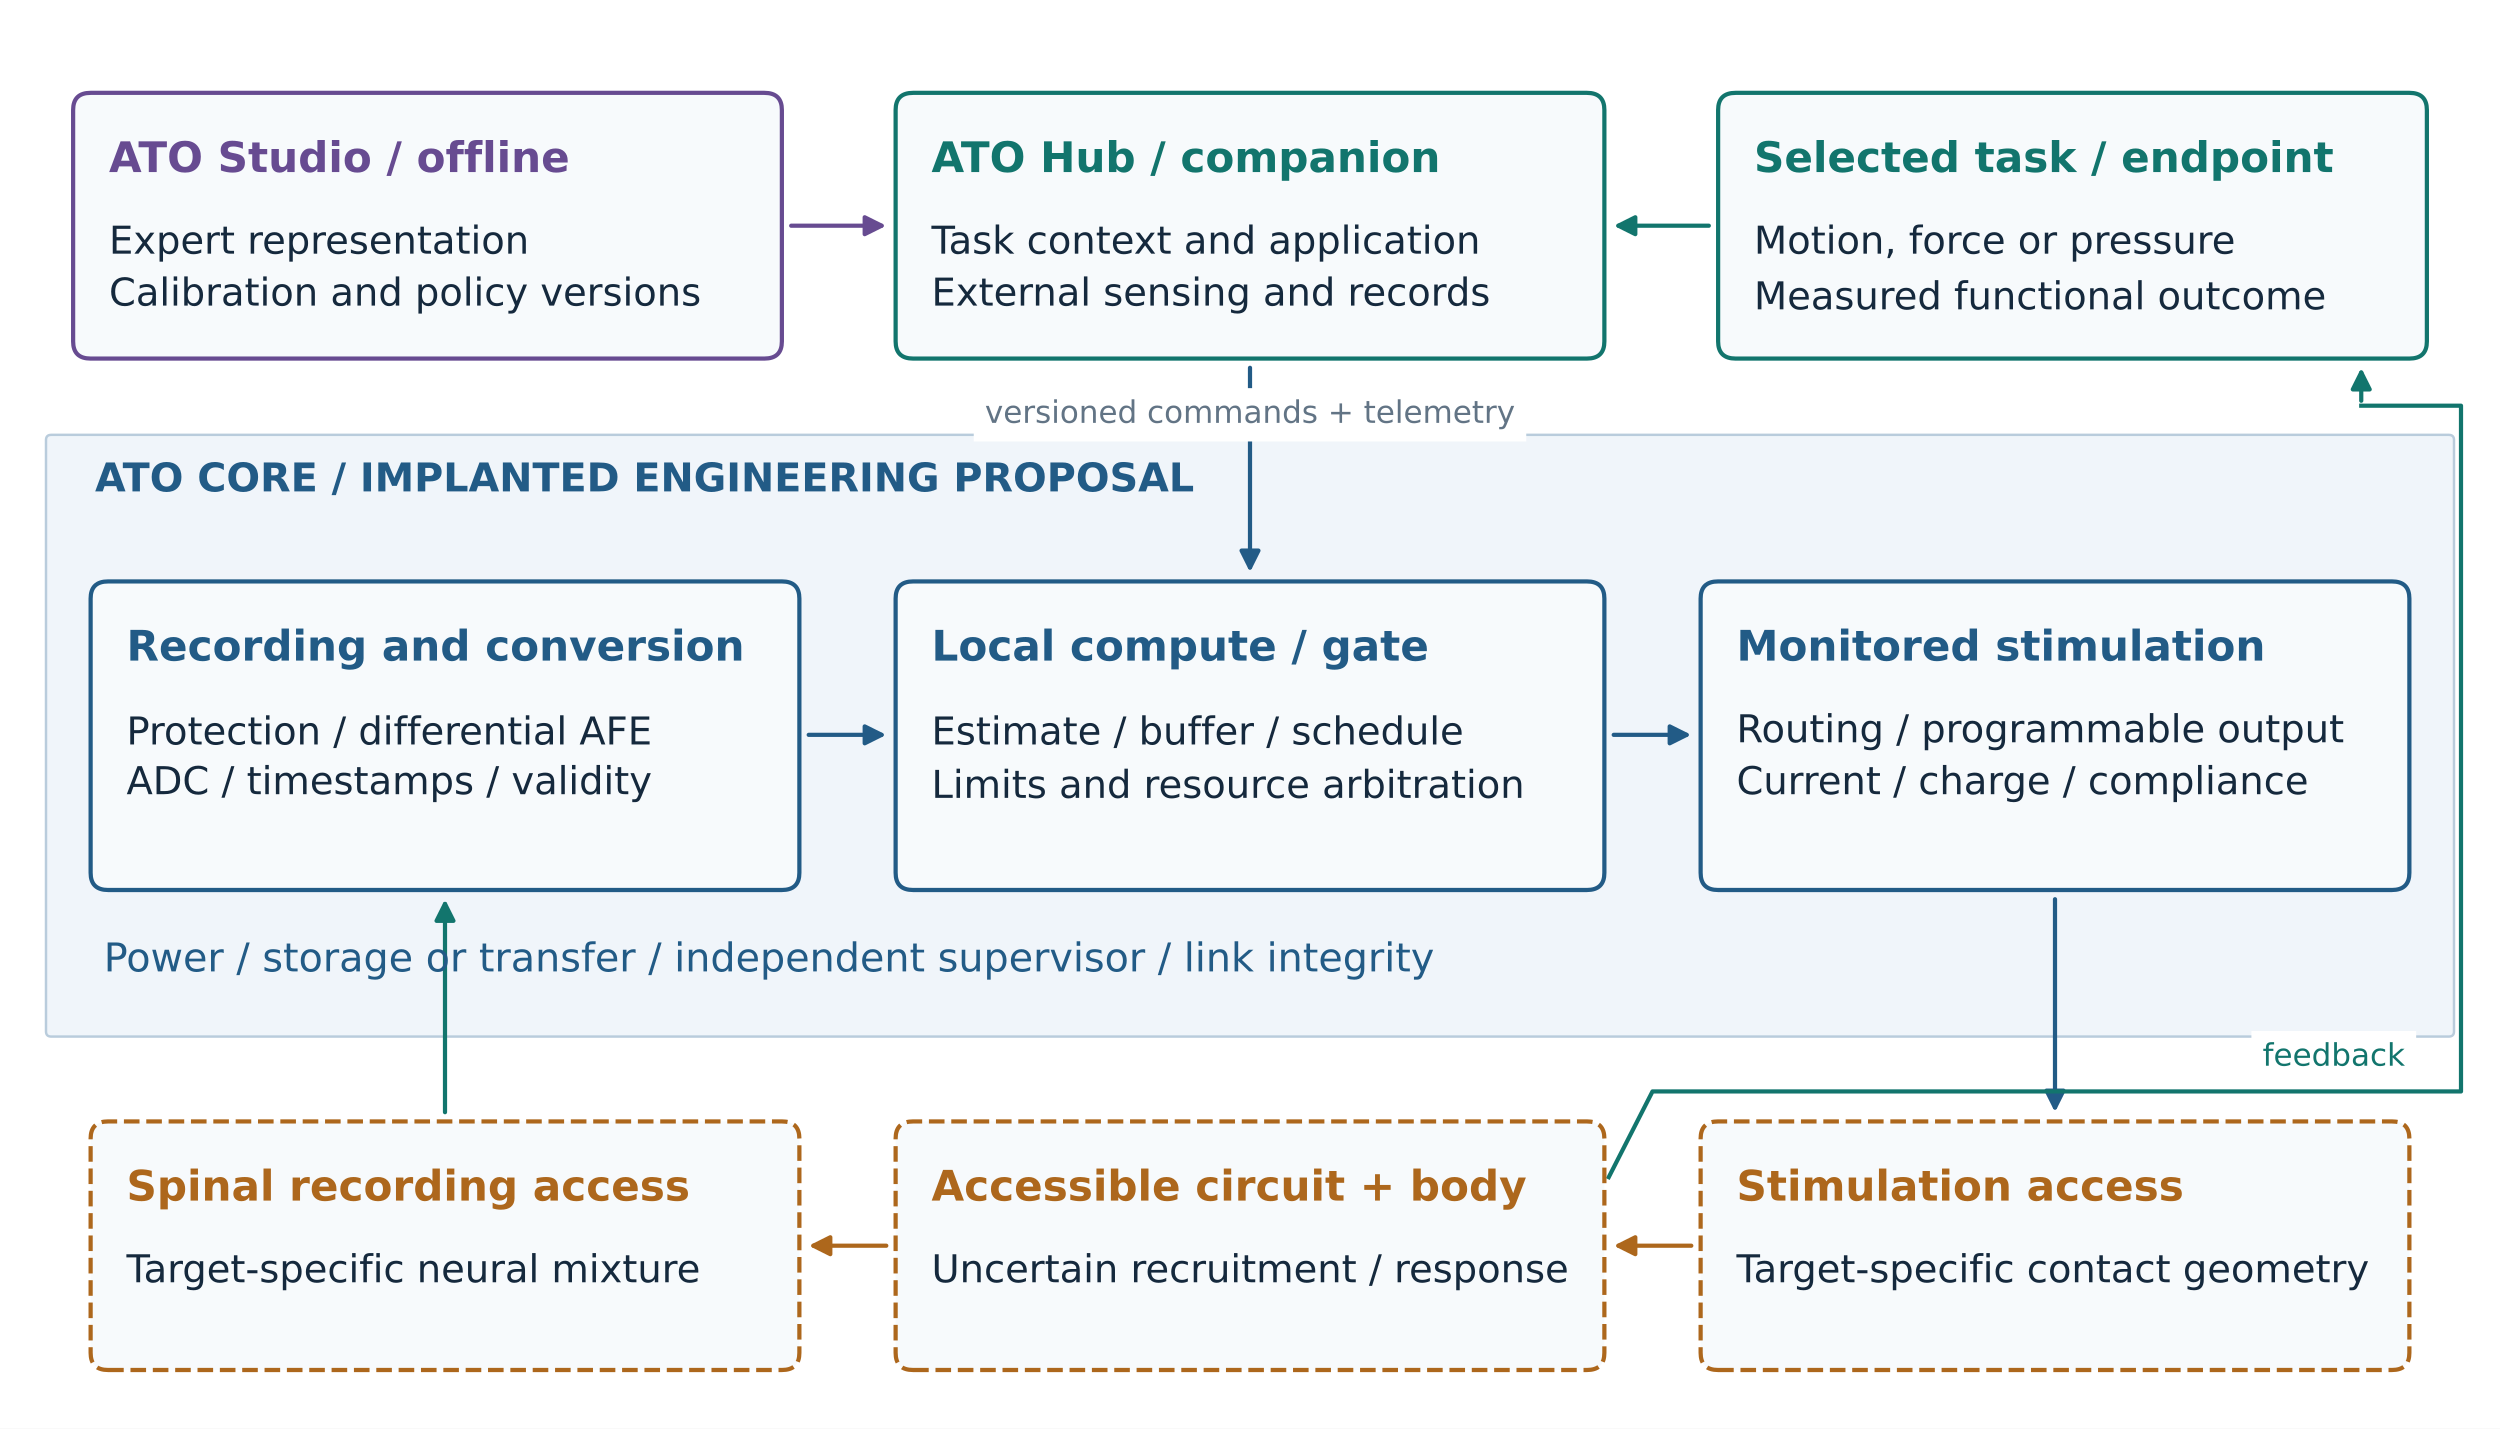
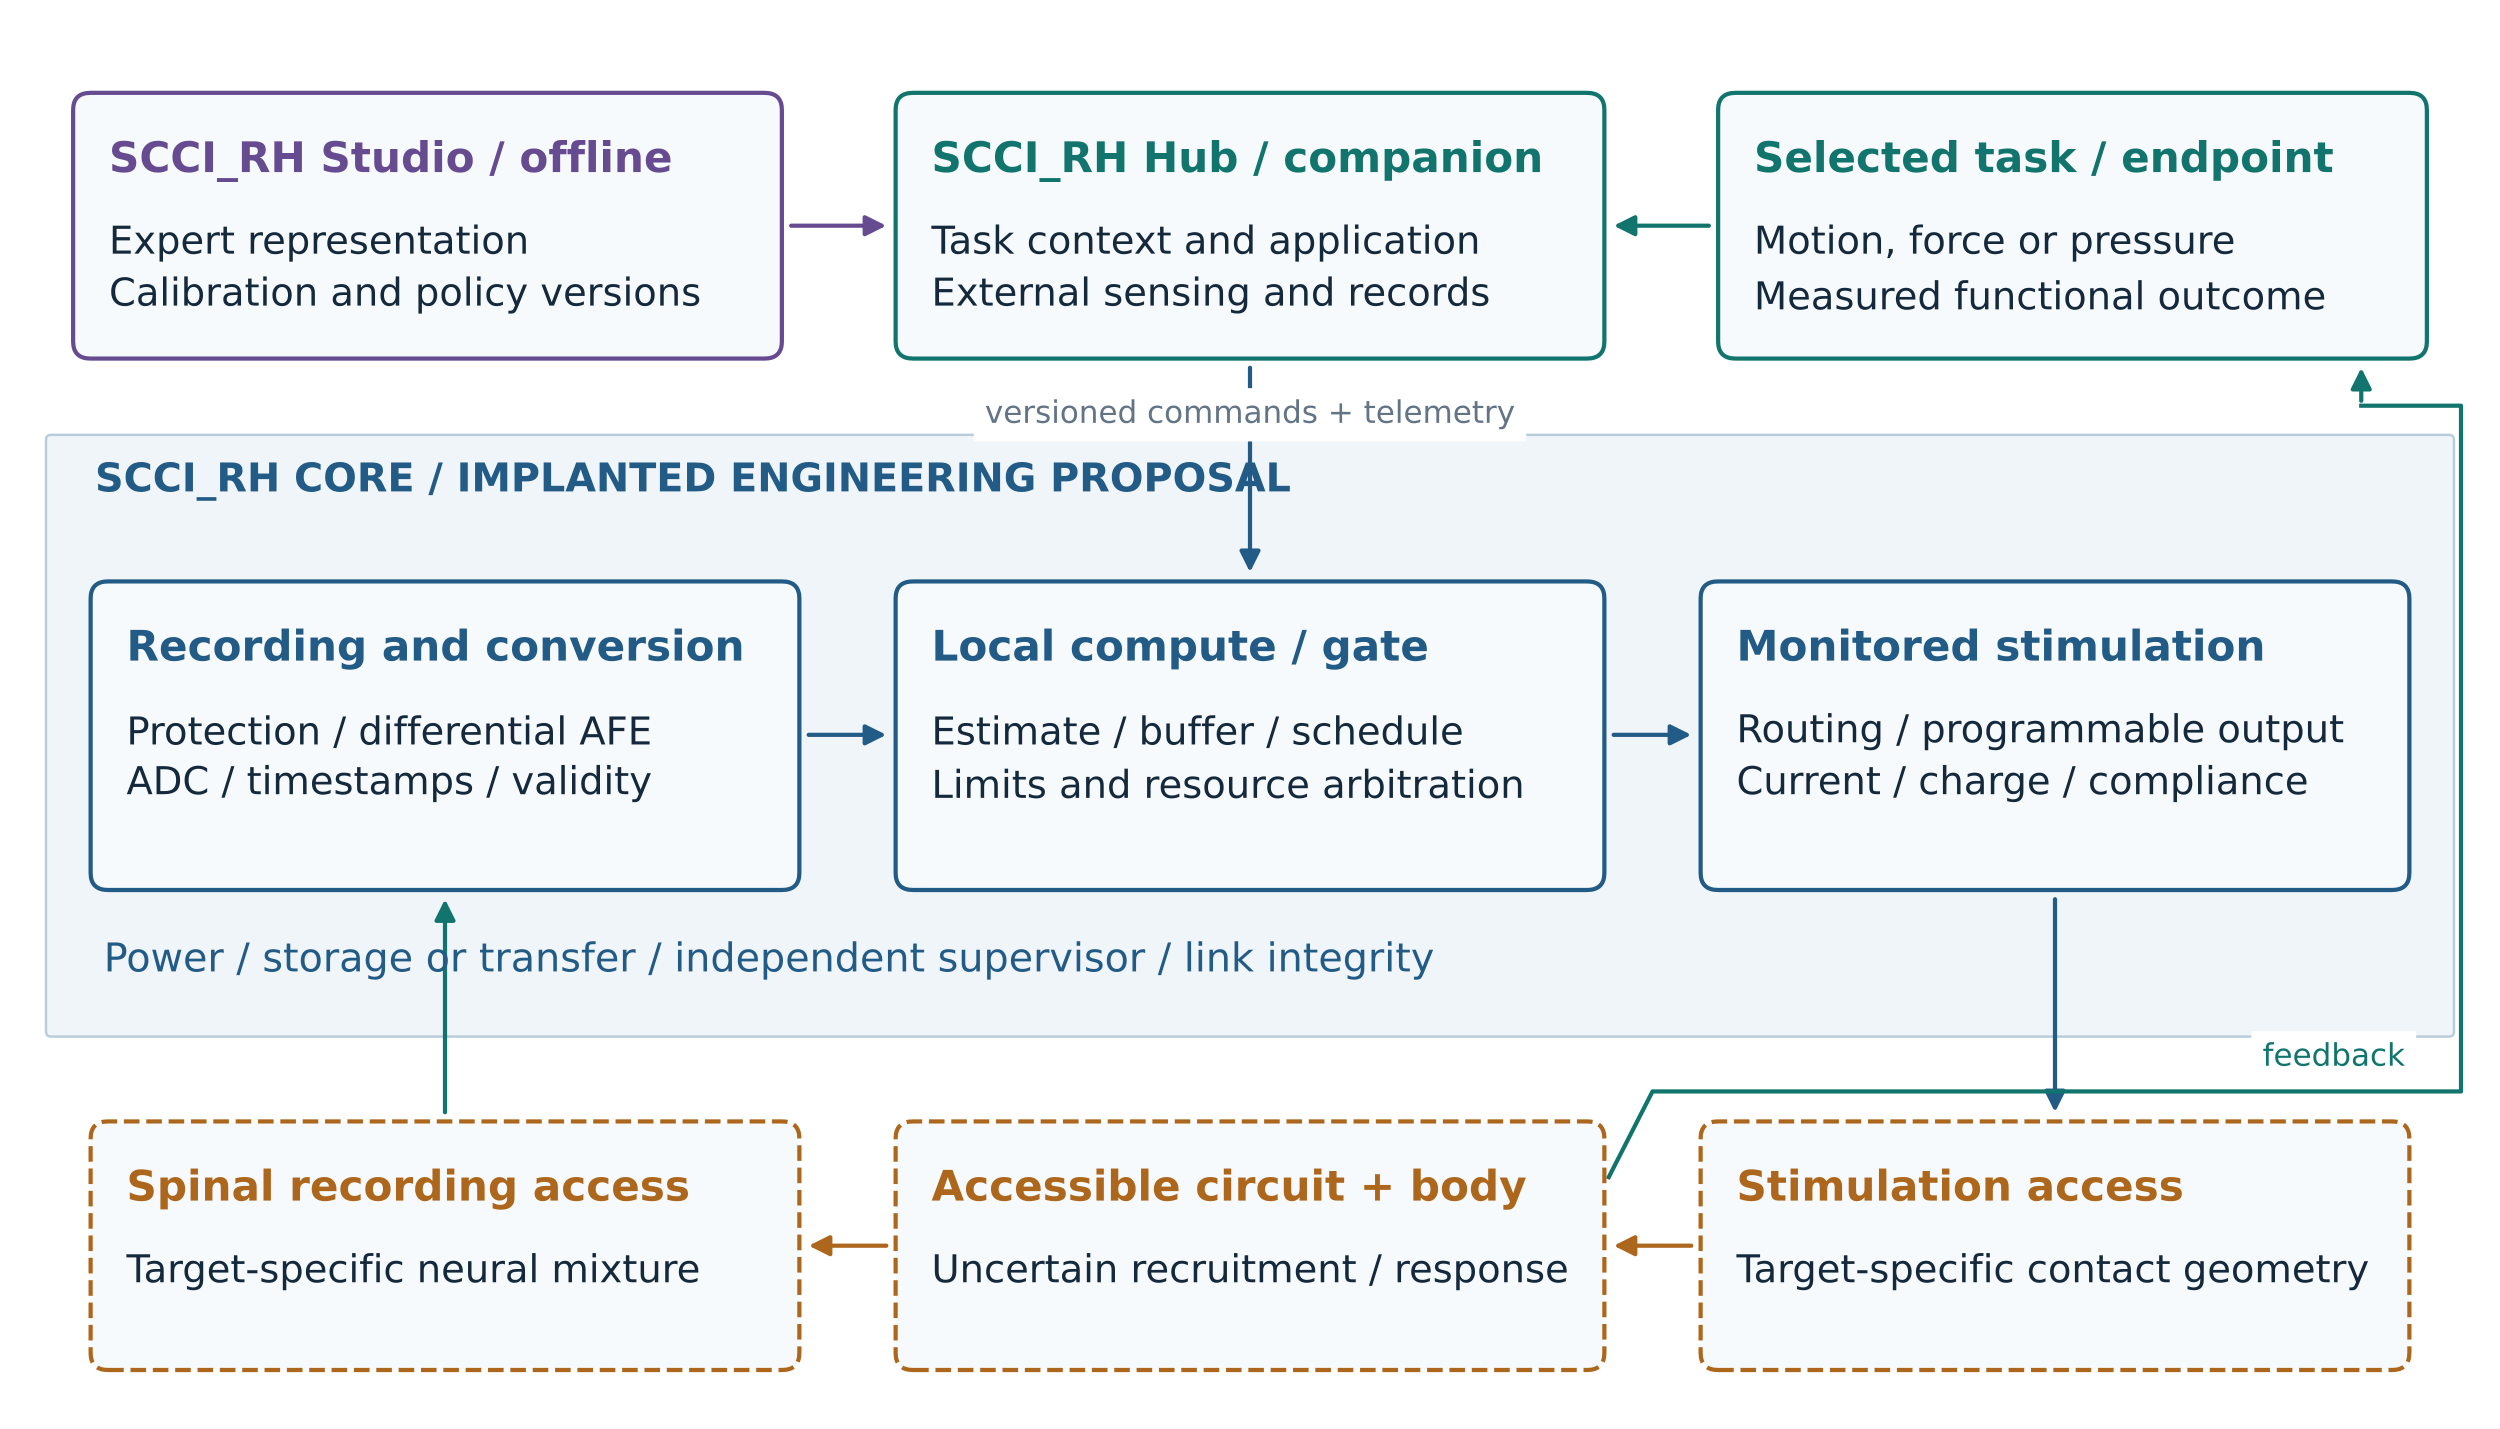
<svg xmlns="http://www.w3.org/2000/svg" width="1008pt" height="576pt" viewBox="0 0 1008 576" version="1.1">
  <defs>
    <style type="text/css">*{stroke-linejoin: round; stroke-linecap: butt}</style>
  </defs>
  <g id="figure_1">
    <g id="patch_1">
      <path d="M 0 576 L 1008 576 L 1008 0 L 0 0 z " style="fill: #ffffff" />
    </g>
    <g id="axes_1">
      <g id="patch_2">
        <path d="M 319.013 91.008 Q 338.181 91.008 355.447 91.008 " clip-path="url(#p05ddba989b)" style="fill: none; stroke: #674b91; stroke-width: 1.7; stroke-linecap: round" />
        <path d="M 348.647 87.608 L 355.447 91.008 L 348.647 94.408 z " clip-path="url(#p05ddba989b)" style="fill: #674b91; stroke: #674b91; stroke-width: 1.7; stroke-linecap: round" />
      </g>
      <g id="patch_3">
        <path d="M 688.987 91.008 Q 669.819 91.008 652.553 91.008 " clip-path="url(#p05ddba989b)" style="fill: none; stroke: #12756d; stroke-width: 1.7; stroke-linecap: round" />
        <path d="M 659.353 94.408 L 652.553 91.008 L 659.353 87.608 z " clip-path="url(#p05ddba989b)" style="fill: #12756d; stroke: #12756d; stroke-width: 1.7; stroke-linecap: round" />
      </g>
      <g id="patch_4">
        <path d="M 20.664 417.946 L 987.336 417.946 Q 989.453 417.946 989.453 415.872 L 989.453 177.408 Q 989.453 175.334 987.336 175.334 L 20.664 175.334 Q 18.547 175.334 18.547 177.408 L 18.547 415.872 Q 18.547 417.946 20.664 417.946 z " clip-path="url(#p05ddba989b)" style="fill: #f0f5fa; stroke: #b9ccdc; stroke-linejoin: miter" />
      </g>
      <g id="patch_5">
        <path d="M 326.075 296.294 Q 341.712 296.294 355.449 296.294 " clip-path="url(#p05ddba989b)" style="fill: none; stroke: #225b86; stroke-width: 1.7; stroke-linecap: round" />
        <path d="M 348.649 292.894 L 355.449 296.294 L 348.649 299.694 z " clip-path="url(#p05ddba989b)" style="fill: #225b86; stroke: #225b86; stroke-width: 1.7; stroke-linecap: round" />
      </g>
      <g id="patch_6">
        <path d="M 650.651 296.294 Q 666.288 296.294 680.025 296.294 " clip-path="url(#p05ddba989b)" style="fill: none; stroke: #225b86; stroke-width: 1.7; stroke-linecap: round" />
        <path d="M 673.225 292.894 L 680.025 296.294 L 673.225 299.694 z " clip-path="url(#p05ddba989b)" style="fill: #225b86; stroke: #225b86; stroke-width: 1.7; stroke-linecap: round" />
      </g>
      <g id="patch_7">
        <path d="M 504 148.305 Q 504 189.504 504 228.802 " clip-path="url(#p05ddba989b)" style="fill: none; stroke: #225b86; stroke-width: 1.7; stroke-linecap: round" />
        <path d="M 507.4 222.002 L 504 228.802 L 500.6 222.002 z " clip-path="url(#p05ddba989b)" style="fill: #225b86; stroke: #225b86; stroke-width: 1.7; stroke-linecap: round" />
      </g>
      <g id="patch_8">
        <path d="M 179.424 448.433 Q 179.424 405.503 179.424 364.474 " clip-path="url(#p05ddba989b)" style="fill: none; stroke: #12756d; stroke-width: 1.7; stroke-linecap: round" />
        <path d="M 176.024 371.274 L 179.424 364.474 L 182.824 371.274 z " clip-path="url(#p05ddba989b)" style="fill: #12756d; stroke: #12756d; stroke-width: 1.7; stroke-linecap: round" />
      </g>
      <g id="patch_9">
        <path d="M 828.576 362.575 Q 828.576 405.505 828.576 446.534 " clip-path="url(#p05ddba989b)" style="fill: none; stroke: #225b86; stroke-width: 1.7; stroke-linecap: round" />
        <path d="M 831.976 439.734 L 828.576 446.534 L 825.176 439.734 z " clip-path="url(#p05ddba989b)" style="fill: #225b86; stroke: #225b86; stroke-width: 1.7; stroke-linecap: round" />
      </g>
      <g id="patch_10">
        <path d="M 681.925 502.272 Q 666.288 502.272 652.551 502.272 " clip-path="url(#p05ddba989b)" style="fill: none; stroke: #ad671c; stroke-width: 1.7; stroke-linecap: round" />
        <path d="M 659.351 505.672 L 652.551 502.272 L 659.351 498.872 z " clip-path="url(#p05ddba989b)" style="fill: #ad671c; stroke: #ad671c; stroke-width: 1.7; stroke-linecap: round" />
      </g>
      <g id="patch_11">
        <path d="M 357.349 502.272 Q 341.712 502.272 327.975 502.272 " clip-path="url(#p05ddba989b)" style="fill: none; stroke: #ad671c; stroke-width: 1.7; stroke-linecap: round" />
        <path d="M 334.775 505.672 L 327.975 502.272 L 334.775 498.872 z " clip-path="url(#p05ddba989b)" style="fill: #ad671c; stroke: #ad671c; stroke-width: 1.7; stroke-linecap: round" />
      </g>
      <g id="line2d_1">
        <path d="M 648.648 474.624 L 666.288 440.064 L 992.275 440.064 L 992.275 163.584 L 952.056 163.584 " clip-path="url(#p05ddba989b)" style="fill: none; stroke: #12756d; stroke-width: 1.7; stroke-linecap: square" />
      </g>
      <g id="patch_12">
        <path d="M 952.056 161.58 Q 952.056 154.943 952.056 150.207 " clip-path="url(#p05ddba989b)" style="fill: none; stroke: #12756d; stroke-width: 1.7; stroke-linecap: round" />
        <path d="M 948.656 157.007 L 952.056 150.207 L 955.456 157.007 z " clip-path="url(#p05ddba989b)" style="fill: #12756d; stroke: #12756d; stroke-width: 1.7; stroke-linecap: round" />
      </g>
      <g id="patch_13">
        <path d="M 36.54 144.576 L 308.196 144.576 Q 315.252 144.576 315.252 137.664 L 315.252 44.352 Q 315.252 37.44 308.196 37.44 L 36.54 37.44 Q 29.484 37.44 29.484 44.352 L 29.484 137.664 Q 29.484 144.576 36.54 144.576 z " clip-path="url(#p05ddba989b)" style="fill: #f7fafc; stroke: #674b91; stroke-width: 1.7; stroke-linejoin: miter" />
      </g>
      <g id="patch_14">
        <path d="M 368.172 144.576 L 639.828 144.576 Q 646.884 144.576 646.884 137.664 L 646.884 44.352 Q 646.884 37.44 639.828 37.44 L 368.172 37.44 Q 361.116 37.44 361.116 44.352 L 361.116 137.664 Q 361.116 144.576 368.172 144.576 z " clip-path="url(#p05ddba989b)" style="fill: #f7fafc; stroke: #12756d; stroke-width: 1.7; stroke-linejoin: miter" />
      </g>
      <g id="patch_15">
        <path d="M 699.804 144.576 L 971.46 144.576 Q 978.516 144.576 978.516 137.664 L 978.516 44.352 Q 978.516 37.44 971.46 37.44 L 699.804 37.44 Q 692.748 37.44 692.748 44.352 L 692.748 137.664 Q 692.748 144.576 699.804 144.576 z " clip-path="url(#p05ddba989b)" style="fill: #f7fafc; stroke: #12756d; stroke-width: 1.7; stroke-linejoin: miter" />
      </g>
      <g id="patch_16">
        <path d="M 43.596 358.848 L 315.252 358.848 Q 322.308 358.848 322.308 351.936 L 322.308 241.344 Q 322.308 234.432 315.252 234.432 L 43.596 234.432 Q 36.54 234.432 36.54 241.344 L 36.54 351.936 Q 36.54 358.848 43.596 358.848 z " clip-path="url(#p05ddba989b)" style="fill: #f7fafc; stroke: #225b86; stroke-width: 1.7; stroke-linejoin: miter" />
      </g>
      <g id="patch_17">
        <path d="M 368.172 358.848 L 639.828 358.848 Q 646.884 358.848 646.884 351.936 L 646.884 241.344 Q 646.884 234.432 639.828 234.432 L 368.172 234.432 Q 361.116 234.432 361.116 241.344 L 361.116 351.936 Q 361.116 358.848 368.172 358.848 z " clip-path="url(#p05ddba989b)" style="fill: #f7fafc; stroke: #225b86; stroke-width: 1.7; stroke-linejoin: miter" />
      </g>
      <g id="patch_18">
        <path d="M 692.748 358.848 L 964.404 358.848 Q 971.46 358.848 971.46 351.936 L 971.46 241.344 Q 971.46 234.432 964.404 234.432 L 692.748 234.432 Q 685.692 234.432 685.692 241.344 L 685.692 351.936 Q 685.692 358.848 692.748 358.848 z " clip-path="url(#p05ddba989b)" style="fill: #f7fafc; stroke: #225b86; stroke-width: 1.7; stroke-linejoin: miter" />
      </g>
      <g id="patch_19">
        <path d="M 43.596 552.384 L 315.252 552.384 Q 322.308 552.384 322.308 545.472 L 322.308 459.072 Q 322.308 452.16 315.252 452.16 L 43.596 452.16 Q 36.54 452.16 36.54 459.072 L 36.54 545.472 Q 36.54 552.384 43.596 552.384 z " clip-path="url(#p05ddba989b)" style="fill: #f7fafc; stroke-dasharray: 6.29,2.72; stroke-dashoffset: 0; stroke: #ad671c; stroke-width: 1.7; stroke-linejoin: miter" />
      </g>
      <g id="patch_20">
        <path d="M 368.172 552.384 L 639.828 552.384 Q 646.884 552.384 646.884 545.472 L 646.884 459.072 Q 646.884 452.16 639.828 452.16 L 368.172 452.16 Q 361.116 452.16 361.116 459.072 L 361.116 545.472 Q 361.116 552.384 368.172 552.384 z " clip-path="url(#p05ddba989b)" style="fill: #f7fafc; stroke-dasharray: 6.29,2.72; stroke-dashoffset: 0; stroke: #ad671c; stroke-width: 1.7; stroke-linejoin: miter" />
      </g>
      <g id="patch_21">
        <path d="M 692.748 552.384 L 964.404 552.384 Q 971.46 552.384 971.46 545.472 L 971.46 459.072 Q 971.46 452.16 964.404 452.16 L 692.748 452.16 Q 685.692 452.16 685.692 459.072 L 685.692 545.472 Q 685.692 552.384 692.748 552.384 z " clip-path="url(#p05ddba989b)" style="fill: #f7fafc; stroke-dasharray: 6.29,2.72; stroke-dashoffset: 0; stroke: #ad671c; stroke-width: 1.7; stroke-linejoin: miter" />
      </g>
      <g id="text_1">
-         <text style="font-weight: 700; font-size: 17px; font-family: 'DejaVu Sans', 'Bitstream Vera Sans', 'Computer Modern Sans Serif', 'Lucida Grande', 'Verdana', 'Geneva', 'Lucid', 'Arial', 'Helvetica', 'Avant Garde', sans-serif; text-anchor: start; fill: #674b91" x="43.949" y="69.365" transform="rotate(-0 43.9488 69.36534)">ATO Studio / offline</text>
+         <text style="font-weight: 700; font-size: 17px; font-family: 'DejaVu Sans', 'Bitstream Vera Sans', 'Computer Modern Sans Serif', 'Lucida Grande', 'Verdana', 'Geneva', 'Lucid', 'Arial', 'Helvetica', 'Avant Garde', sans-serif; text-anchor: start; fill: #674b91" x="43.949" y="69.365" transform="rotate(-0 43.9488 69.36534)">SCCI_RH Studio / offline</text>
      </g>
      <g id="text_2">
        <text style="font-size: 15.5px; font-family: 'DejaVu Sans', 'Bitstream Vera Sans', 'Computer Modern Sans Serif', 'Lucida Grande', 'Verdana', 'Geneva', 'Lucid', 'Arial', 'Helvetica', 'Avant Garde', sans-serif; fill: #15293d" transform="translate(43.9488 102.2915)">Expert representation</text>
        <text style="font-size: 15.5px; font-family: 'DejaVu Sans', 'Bitstream Vera Sans', 'Computer Modern Sans Serif', 'Lucida Grande', 'Verdana', 'Geneva', 'Lucid', 'Arial', 'Helvetica', 'Avant Garde', sans-serif; fill: #15293d" transform="translate(43.9488 123.2165)">Calibration and policy versions</text>
      </g>
      <g id="text_3">
-         <text style="font-weight: 700; font-size: 17px; font-family: 'DejaVu Sans', 'Bitstream Vera Sans', 'Computer Modern Sans Serif', 'Lucida Grande', 'Verdana', 'Geneva', 'Lucid', 'Arial', 'Helvetica', 'Avant Garde', sans-serif; text-anchor: start; fill: #12756d" x="375.581" y="69.365" transform="rotate(-0 375.5808 69.36534)">ATO Hub / companion</text>
+         <text style="font-weight: 700; font-size: 17px; font-family: 'DejaVu Sans', 'Bitstream Vera Sans', 'Computer Modern Sans Serif', 'Lucida Grande', 'Verdana', 'Geneva', 'Lucid', 'Arial', 'Helvetica', 'Avant Garde', sans-serif; text-anchor: start; fill: #12756d" x="375.581" y="69.365" transform="rotate(-0 375.5808 69.36534)">SCCI_RH Hub / companion</text>
      </g>
      <g id="text_4">
        <text style="font-size: 15.5px; font-family: 'DejaVu Sans', 'Bitstream Vera Sans', 'Computer Modern Sans Serif', 'Lucida Grande', 'Verdana', 'Geneva', 'Lucid', 'Arial', 'Helvetica', 'Avant Garde', sans-serif; fill: #15293d" transform="translate(375.5808 102.2915)">Task context and application</text>
        <text style="font-size: 15.5px; font-family: 'DejaVu Sans', 'Bitstream Vera Sans', 'Computer Modern Sans Serif', 'Lucida Grande', 'Verdana', 'Geneva', 'Lucid', 'Arial', 'Helvetica', 'Avant Garde', sans-serif; fill: #15293d" transform="translate(375.5808 123.2165)">External sensing and records</text>
      </g>
      <g id="text_5">
        <text style="font-weight: 700; font-size: 17px; font-family: 'DejaVu Sans', 'Bitstream Vera Sans', 'Computer Modern Sans Serif', 'Lucida Grande', 'Verdana', 'Geneva', 'Lucid', 'Arial', 'Helvetica', 'Avant Garde', sans-serif; text-anchor: start; fill: #12756d" x="707.213" y="69.365" transform="rotate(-0 707.2128 69.36534)">Selected task / endpoint</text>
      </g>
      <g id="text_6">
        <text style="font-size: 15.5px; font-family: 'DejaVu Sans', 'Bitstream Vera Sans', 'Computer Modern Sans Serif', 'Lucida Grande', 'Verdana', 'Geneva', 'Lucid', 'Arial', 'Helvetica', 'Avant Garde', sans-serif; fill: #15293d" transform="translate(707.2128 102.2915)">Motion, force or pressure</text>
        <text style="font-size: 15.5px; font-family: 'DejaVu Sans', 'Bitstream Vera Sans', 'Computer Modern Sans Serif', 'Lucida Grande', 'Verdana', 'Geneva', 'Lucid', 'Arial', 'Helvetica', 'Avant Garde', sans-serif; fill: #15293d" transform="translate(707.2128 124.7181)">Measured functional outcome</text>
      </g>
      <g id="text_7">
-         <text style="font-weight: 700; font-size: 16px; font-family: 'DejaVu Sans', 'Bitstream Vera Sans', 'Computer Modern Sans Serif', 'Lucida Grande', 'Verdana', 'Geneva', 'Lucid', 'Arial', 'Helvetica', 'Avant Garde', sans-serif; text-anchor: start; fill: #225b86" x="38.304" y="198.144" transform="rotate(-0 38.304 198.144)">ATO CORE / IMPLANTED ENGINEERING PROPOSAL</text>
+         <text style="font-weight: 700; font-size: 16px; font-family: 'DejaVu Sans', 'Bitstream Vera Sans', 'Computer Modern Sans Serif', 'Lucida Grande', 'Verdana', 'Geneva', 'Lucid', 'Arial', 'Helvetica', 'Avant Garde', sans-serif; text-anchor: start; fill: #225b86" x="38.304" y="198.144" transform="rotate(-0 38.304 198.144)">SCCI_RH CORE / IMPLANTED ENGINEERING PROPOSAL</text>
      </g>
      <g id="text_8">
        <text style="font-weight: 700; font-size: 17px; font-family: 'DejaVu Sans', 'Bitstream Vera Sans', 'Computer Modern Sans Serif', 'Lucida Grande', 'Verdana', 'Geneva', 'Lucid', 'Arial', 'Helvetica', 'Avant Garde', sans-serif; text-anchor: start; fill: #225b86" x="51.005" y="266.357" transform="rotate(-0 51.0048 266.3573)">Recording and conversion</text>
      </g>
      <g id="text_9">
        <text style="font-size: 15.5px; font-family: 'DejaVu Sans', 'Bitstream Vera Sans', 'Computer Modern Sans Serif', 'Lucida Grande', 'Verdana', 'Geneva', 'Lucid', 'Arial', 'Helvetica', 'Avant Garde', sans-serif; fill: #15293d" transform="translate(51.0048 300.176)">Protection / differential AFE</text>
        <text style="font-size: 15.5px; font-family: 'DejaVu Sans', 'Bitstream Vera Sans', 'Computer Modern Sans Serif', 'Lucida Grande', 'Verdana', 'Geneva', 'Lucid', 'Arial', 'Helvetica', 'Avant Garde', sans-serif; fill: #15293d" transform="translate(51.0048 320.2085)">ADC / timestamps / validity</text>
      </g>
      <g id="text_10">
        <text style="font-weight: 700; font-size: 17px; font-family: 'DejaVu Sans', 'Bitstream Vera Sans', 'Computer Modern Sans Serif', 'Lucida Grande', 'Verdana', 'Geneva', 'Lucid', 'Arial', 'Helvetica', 'Avant Garde', sans-serif; text-anchor: start; fill: #225b86" x="375.581" y="266.357" transform="rotate(-0 375.5808 266.3573)">Local compute / gate</text>
      </g>
      <g id="text_11">
        <text style="font-size: 15.5px; font-family: 'DejaVu Sans', 'Bitstream Vera Sans', 'Computer Modern Sans Serif', 'Lucida Grande', 'Verdana', 'Geneva', 'Lucid', 'Arial', 'Helvetica', 'Avant Garde', sans-serif; fill: #15293d" transform="translate(375.5808 300.176)">Estimate / buffer / schedule</text>
        <text style="font-size: 15.5px; font-family: 'DejaVu Sans', 'Bitstream Vera Sans', 'Computer Modern Sans Serif', 'Lucida Grande', 'Verdana', 'Geneva', 'Lucid', 'Arial', 'Helvetica', 'Avant Garde', sans-serif; fill: #15293d" transform="translate(375.5808 321.7101)">Limits and resource arbitration</text>
      </g>
      <g id="text_12">
        <text style="font-weight: 700; font-size: 17px; font-family: 'DejaVu Sans', 'Bitstream Vera Sans', 'Computer Modern Sans Serif', 'Lucida Grande', 'Verdana', 'Geneva', 'Lucid', 'Arial', 'Helvetica', 'Avant Garde', sans-serif; text-anchor: start; fill: #225b86" x="700.157" y="266.357" transform="rotate(-0 700.1568 266.3573)">Monitored stimulation</text>
      </g>
      <g id="text_13">
        <text style="font-size: 15.5px; font-family: 'DejaVu Sans', 'Bitstream Vera Sans', 'Computer Modern Sans Serif', 'Lucida Grande', 'Verdana', 'Geneva', 'Lucid', 'Arial', 'Helvetica', 'Avant Garde', sans-serif; fill: #15293d" transform="translate(700.1568 299.2835)">Routing / programmable output</text>
        <text style="font-size: 15.5px; font-family: 'DejaVu Sans', 'Bitstream Vera Sans', 'Computer Modern Sans Serif', 'Lucida Grande', 'Verdana', 'Geneva', 'Lucid', 'Arial', 'Helvetica', 'Avant Garde', sans-serif; fill: #15293d" transform="translate(700.1568 320.2085)">Current / charge / compliance</text>
      </g>
      <g id="text_14">
        <g id="patch_22">
          <path d="M 393.117 177.499 L 614.883 177.499 L 614.883 156.998 L 393.117 156.998 z " style="fill: #ffffff; stroke: #ffffff; stroke-linejoin: miter" />
        </g>
        <text style="font-size: 12.5px; font-family: 'DejaVu Sans', 'Bitstream Vera Sans', 'Computer Modern Sans Serif', 'Lucida Grande', 'Verdana', 'Geneva', 'Lucid', 'Arial', 'Helvetica', 'Avant Garde', sans-serif; text-anchor: middle; fill: #627485" x="504" y="170.496" transform="rotate(-0 504 170.496)">versioned commands + telemetry</text>
      </g>
      <g id="text_15">
        <text style="font-size: 16px; font-family: 'DejaVu Sans', 'Bitstream Vera Sans', 'Computer Modern Sans Serif', 'Lucida Grande', 'Verdana', 'Geneva', 'Lucid', 'Arial', 'Helvetica', 'Avant Garde', sans-serif; text-anchor: start; fill: #225b86" x="41.832" y="391.68" transform="rotate(-0 41.832 391.68)">Power / storage or transfer / independent supervisor / link integrity</text>
      </g>
      <g id="text_16">
        <text style="font-weight: 700; font-size: 17px; font-family: 'DejaVu Sans', 'Bitstream Vera Sans', 'Computer Modern Sans Serif', 'Lucida Grande', 'Verdana', 'Geneva', 'Lucid', 'Arial', 'Helvetica', 'Avant Garde', sans-serif; text-anchor: start; fill: #ad671c" x="51.005" y="484.085" transform="rotate(-0 51.0048 484.0853)">Spinal recording access</text>
      </g>
      <g id="text_17">
        <text style="font-size: 15.5px; font-family: 'DejaVu Sans', 'Bitstream Vera Sans', 'Computer Modern Sans Serif', 'Lucida Grande', 'Verdana', 'Geneva', 'Lucid', 'Arial', 'Helvetica', 'Avant Garde', sans-serif; text-anchor: start; fill: #15293d" x="51.005" y="517.012" transform="rotate(-0 51.0048 517.0115)">Target-specific neural mixture</text>
      </g>
      <g id="text_18">
        <text style="font-weight: 700; font-size: 17px; font-family: 'DejaVu Sans', 'Bitstream Vera Sans', 'Computer Modern Sans Serif', 'Lucida Grande', 'Verdana', 'Geneva', 'Lucid', 'Arial', 'Helvetica', 'Avant Garde', sans-serif; text-anchor: start; fill: #ad671c" x="375.581" y="484.085" transform="rotate(-0 375.5808 484.0853)">Accessible circuit + body</text>
      </g>
      <g id="text_19">
        <text style="font-size: 15.5px; font-family: 'DejaVu Sans', 'Bitstream Vera Sans', 'Computer Modern Sans Serif', 'Lucida Grande', 'Verdana', 'Geneva', 'Lucid', 'Arial', 'Helvetica', 'Avant Garde', sans-serif; text-anchor: start; fill: #15293d" x="375.581" y="517.012" transform="rotate(-0 375.5808 517.0115)">Uncertain recruitment / response</text>
      </g>
      <g id="text_20">
        <text style="font-weight: 700; font-size: 17px; font-family: 'DejaVu Sans', 'Bitstream Vera Sans', 'Computer Modern Sans Serif', 'Lucida Grande', 'Verdana', 'Geneva', 'Lucid', 'Arial', 'Helvetica', 'Avant Garde', sans-serif; text-anchor: start; fill: #ad671c" x="700.157" y="484.085" transform="rotate(-0 700.1568 484.0853)">Stimulation access</text>
      </g>
      <g id="text_21">
        <text style="font-size: 15.5px; font-family: 'DejaVu Sans', 'Bitstream Vera Sans', 'Computer Modern Sans Serif', 'Lucida Grande', 'Verdana', 'Geneva', 'Lucid', 'Arial', 'Helvetica', 'Avant Garde', sans-serif; text-anchor: start; fill: #15293d" x="700.157" y="517.012" transform="rotate(-0 700.1568 517.0115)">Target-specific contact geometry</text>
      </g>
      <g id="text_22">
        <g id="patch_23">
          <path d="M 908.27 436.699 L 973.696 436.699 L 973.696 416.198 L 908.27 416.198 z " style="fill: #ffffff; stroke: #ffffff; stroke-linejoin: miter" />
        </g>
        <text style="font-size: 12.5px; font-family: 'DejaVu Sans', 'Bitstream Vera Sans', 'Computer Modern Sans Serif', 'Lucida Grande', 'Verdana', 'Geneva', 'Lucid', 'Arial', 'Helvetica', 'Avant Garde', sans-serif; text-anchor: end; fill: #12756d" x="969.696" y="429.696" transform="rotate(-0 969.696 429.696)">feedback</text>
      </g>
    </g>
  </g>
  <defs>
    <clipPath id="p05ddba989b">
      <rect x="10.08" y="11.52" width="987.84" height="552.96" />
    </clipPath>
  </defs>
</svg>
